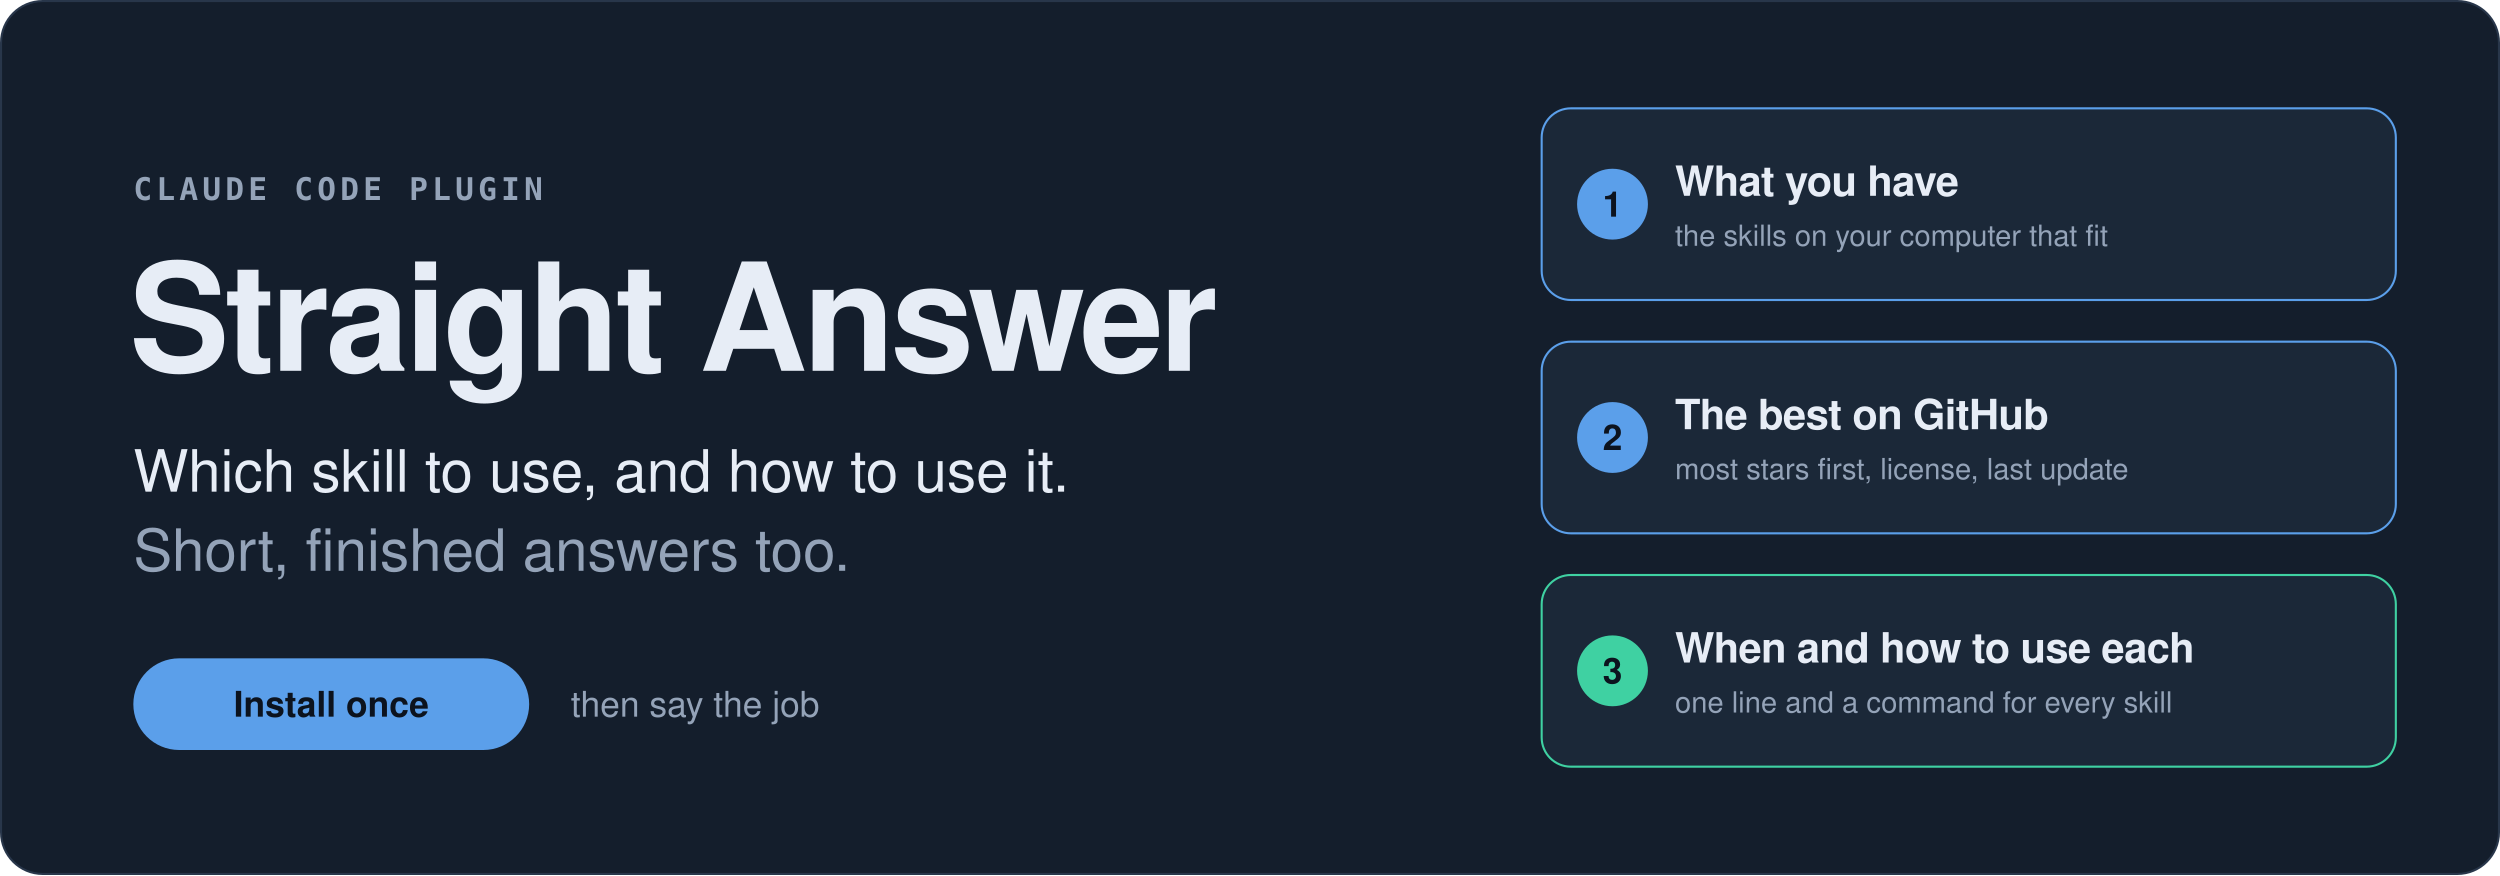
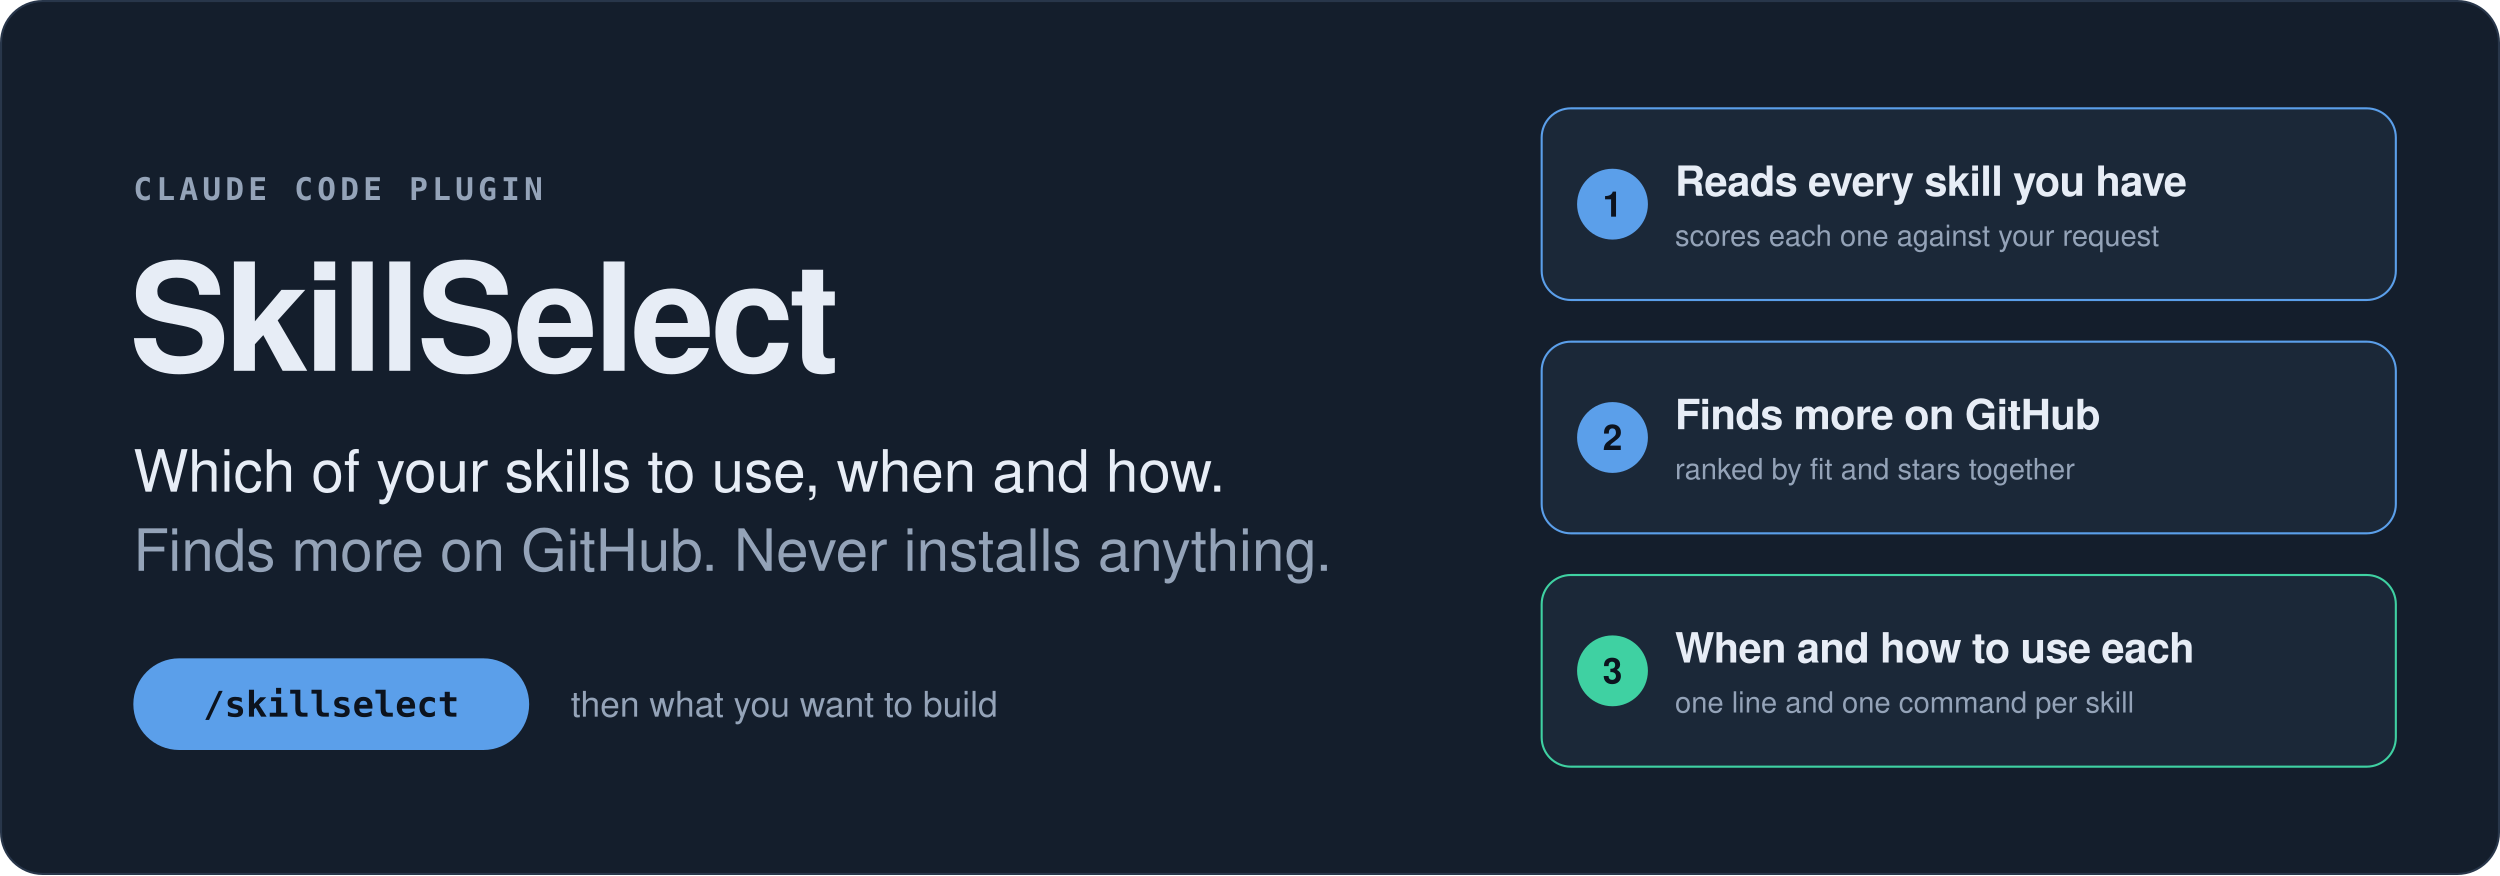
<svg xmlns="http://www.w3.org/2000/svg" viewBox="0 0 1200 420" width="1200" height="420" role="img">
  <rect x="0.5" y="0.5" width="1199" height="419" rx="20" fill="#141E2C" stroke="#28364A" stroke-width="1" />
  <text x="64" y="96" font-family="ui-monospace,SFMono-Regular,Menlo,Consolas,monospace" font-size="15" font-weight="600" fill="#94A3B8" text-anchor="start" letter-spacing="2">CLAUDE CODE PLUGIN</text>
-   <text x="62" y="178" font-family="-apple-system,BlinkMacSystemFont,'Segoe UI',Helvetica,Arial,sans-serif" font-size="72" font-weight="800" fill="#E7EDF6" text-anchor="start" letter-spacing="-2">Straight Answer</text>
-   <text x="64" y="236" font-family="-apple-system,BlinkMacSystemFont,'Segoe UI',Helvetica,Arial,sans-serif" font-size="28" font-weight="500" fill="#E7EDF6" text-anchor="start" letter-spacing="0">Which skill to use, and how to use it.</text>
-   <text x="64" y="274" font-family="-apple-system,BlinkMacSystemFont,'Segoe UI',Helvetica,Arial,sans-serif" font-size="28" font-weight="500" fill="#94A3B8" text-anchor="start" letter-spacing="0">Short, finished answers too.</text>
+   <text x="62" y="178" font-family="-apple-system,BlinkMacSystemFont,'Segoe UI',Helvetica,Arial,sans-serif" font-size="72" font-weight="800" fill="#E7EDF6" text-anchor="start" letter-spacing="-2">SkillSelect</text>
+   <text x="64" y="236" font-family="-apple-system,BlinkMacSystemFont,'Segoe UI',Helvetica,Arial,sans-serif" font-size="28" font-weight="500" fill="#E7EDF6" text-anchor="start" letter-spacing="0">Which of your skills to use, when and how.</text>
+   <text x="64" y="274" font-family="-apple-system,BlinkMacSystemFont,'Segoe UI',Helvetica,Arial,sans-serif" font-size="28" font-weight="500" fill="#94A3B8" text-anchor="start" letter-spacing="0">Finds more on GitHub. Never installs anything.</text>
  <rect x="64" y="316" width="190" height="44" rx="22" fill="#5B9FEA" />
-   <text x="159" y="344" font-family="-apple-system,BlinkMacSystemFont,'Segoe UI',Helvetica,Arial,sans-serif" font-size="17" font-weight="700" fill="#0C131E" text-anchor="middle" letter-spacing="0">Install once</text>
-   <text x="274" y="344" font-family="-apple-system,BlinkMacSystemFont,'Segoe UI',Helvetica,Arial,sans-serif" font-size="17" font-weight="500" fill="#94A3B8" text-anchor="start" letter-spacing="0">then say the job</text>
+   <text x="159" y="344" font-family="ui-monospace,SFMono-Regular,Menlo,Consolas,monospace" font-size="17" font-weight="700" fill="#0C131E" text-anchor="middle" letter-spacing="0">/skillselect</text>
+   <text x="274" y="344" font-family="-apple-system,BlinkMacSystemFont,'Segoe UI',Helvetica,Arial,sans-serif" font-size="17" font-weight="500" fill="#94A3B8" text-anchor="start" letter-spacing="0">then what you want to build</text>
  <rect x="740" y="52" width="410" height="92" rx="14" fill="#1B2838" stroke="#5B9FEA" stroke-width="1" />
  <circle cx="774" cy="98" r="17" fill="#5B9FEA" />
  <text x="774" y="104" font-family="-apple-system,BlinkMacSystemFont,'Segoe UI',Helvetica,Arial,sans-serif" font-size="17" font-weight="800" fill="#0C131E" text-anchor="middle" letter-spacing="0">1</text>
-   <text x="804" y="94" font-family="-apple-system,BlinkMacSystemFont,'Segoe UI',Helvetica,Arial,sans-serif" font-size="20" font-weight="800" fill="#E7EDF6" text-anchor="start" letter-spacing="-0.3">What you have</text>
-   <text x="804" y="118" font-family="-apple-system,BlinkMacSystemFont,'Segoe UI',Helvetica,Arial,sans-serif" font-size="14" font-weight="400" fill="#94A3B8" text-anchor="start" letter-spacing="0">the skills on your computer that fit</text>
+   <text x="804" y="94" font-family="-apple-system,BlinkMacSystemFont,'Segoe UI',Helvetica,Arial,sans-serif" font-size="20" font-weight="800" fill="#E7EDF6" text-anchor="start" letter-spacing="-0.3">Reads every skill you have</text>
+   <text x="804" y="118" font-family="-apple-system,BlinkMacSystemFont,'Segoe UI',Helvetica,Arial,sans-serif" font-size="14" font-weight="400" fill="#94A3B8" text-anchor="start" letter-spacing="0">scores each one against your request</text>
  <rect x="740" y="164" width="410" height="92" rx="14" fill="#1B2838" stroke="#5B9FEA" stroke-width="1" />
  <circle cx="774" cy="210" r="17" fill="#5B9FEA" />
  <text x="774" y="216" font-family="-apple-system,BlinkMacSystemFont,'Segoe UI',Helvetica,Arial,sans-serif" font-size="17" font-weight="800" fill="#0C131E" text-anchor="middle" letter-spacing="0">2</text>
-   <text x="804" y="206" font-family="-apple-system,BlinkMacSystemFont,'Segoe UI',Helvetica,Arial,sans-serif" font-size="20" font-weight="800" fill="#E7EDF6" text-anchor="start" letter-spacing="-0.3">The best on GitHub</text>
-   <text x="804" y="230" font-family="-apple-system,BlinkMacSystemFont,'Segoe UI',Helvetica,Arial,sans-serif" font-size="14" font-weight="400" fill="#94A3B8" text-anchor="start" letter-spacing="0">most stars first, license, last update</text>
+   <text x="804" y="206" font-family="-apple-system,BlinkMacSystemFont,'Segoe UI',Helvetica,Arial,sans-serif" font-size="20" font-weight="800" fill="#E7EDF6" text-anchor="start" letter-spacing="-0.3">Finds more on GitHub</text>
+   <text x="804" y="230" font-family="-apple-system,BlinkMacSystemFont,'Segoe UI',Helvetica,Arial,sans-serif" font-size="14" font-weight="400" fill="#94A3B8" text-anchor="start" letter-spacing="0">ranked by fit and stars together</text>
  <rect x="740" y="276" width="410" height="92" rx="14" fill="#1B2838" stroke="#3FD1A2" stroke-width="1" />
  <circle cx="774" cy="322" r="17" fill="#3FD1A2" />
  <text x="774" y="328" font-family="-apple-system,BlinkMacSystemFont,'Segoe UI',Helvetica,Arial,sans-serif" font-size="17" font-weight="800" fill="#0C131E" text-anchor="middle" letter-spacing="0">3</text>
  <text x="804" y="318" font-family="-apple-system,BlinkMacSystemFont,'Segoe UI',Helvetica,Arial,sans-serif" font-size="20" font-weight="800" fill="#E7EDF6" text-anchor="start" letter-spacing="-0.3">When and how to use each</text>
-   <text x="804" y="342" font-family="-apple-system,BlinkMacSystemFont,'Segoe UI',Helvetica,Arial,sans-serif" font-size="14" font-weight="400" fill="#94A3B8" text-anchor="start" letter-spacing="0">one line and a command for every skill</text>
+   <text x="804" y="342" font-family="-apple-system,BlinkMacSystemFont,'Segoe UI',Helvetica,Arial,sans-serif" font-size="14" font-weight="400" fill="#94A3B8" text-anchor="start" letter-spacing="0">one line and one command per skill</text>
</svg>
